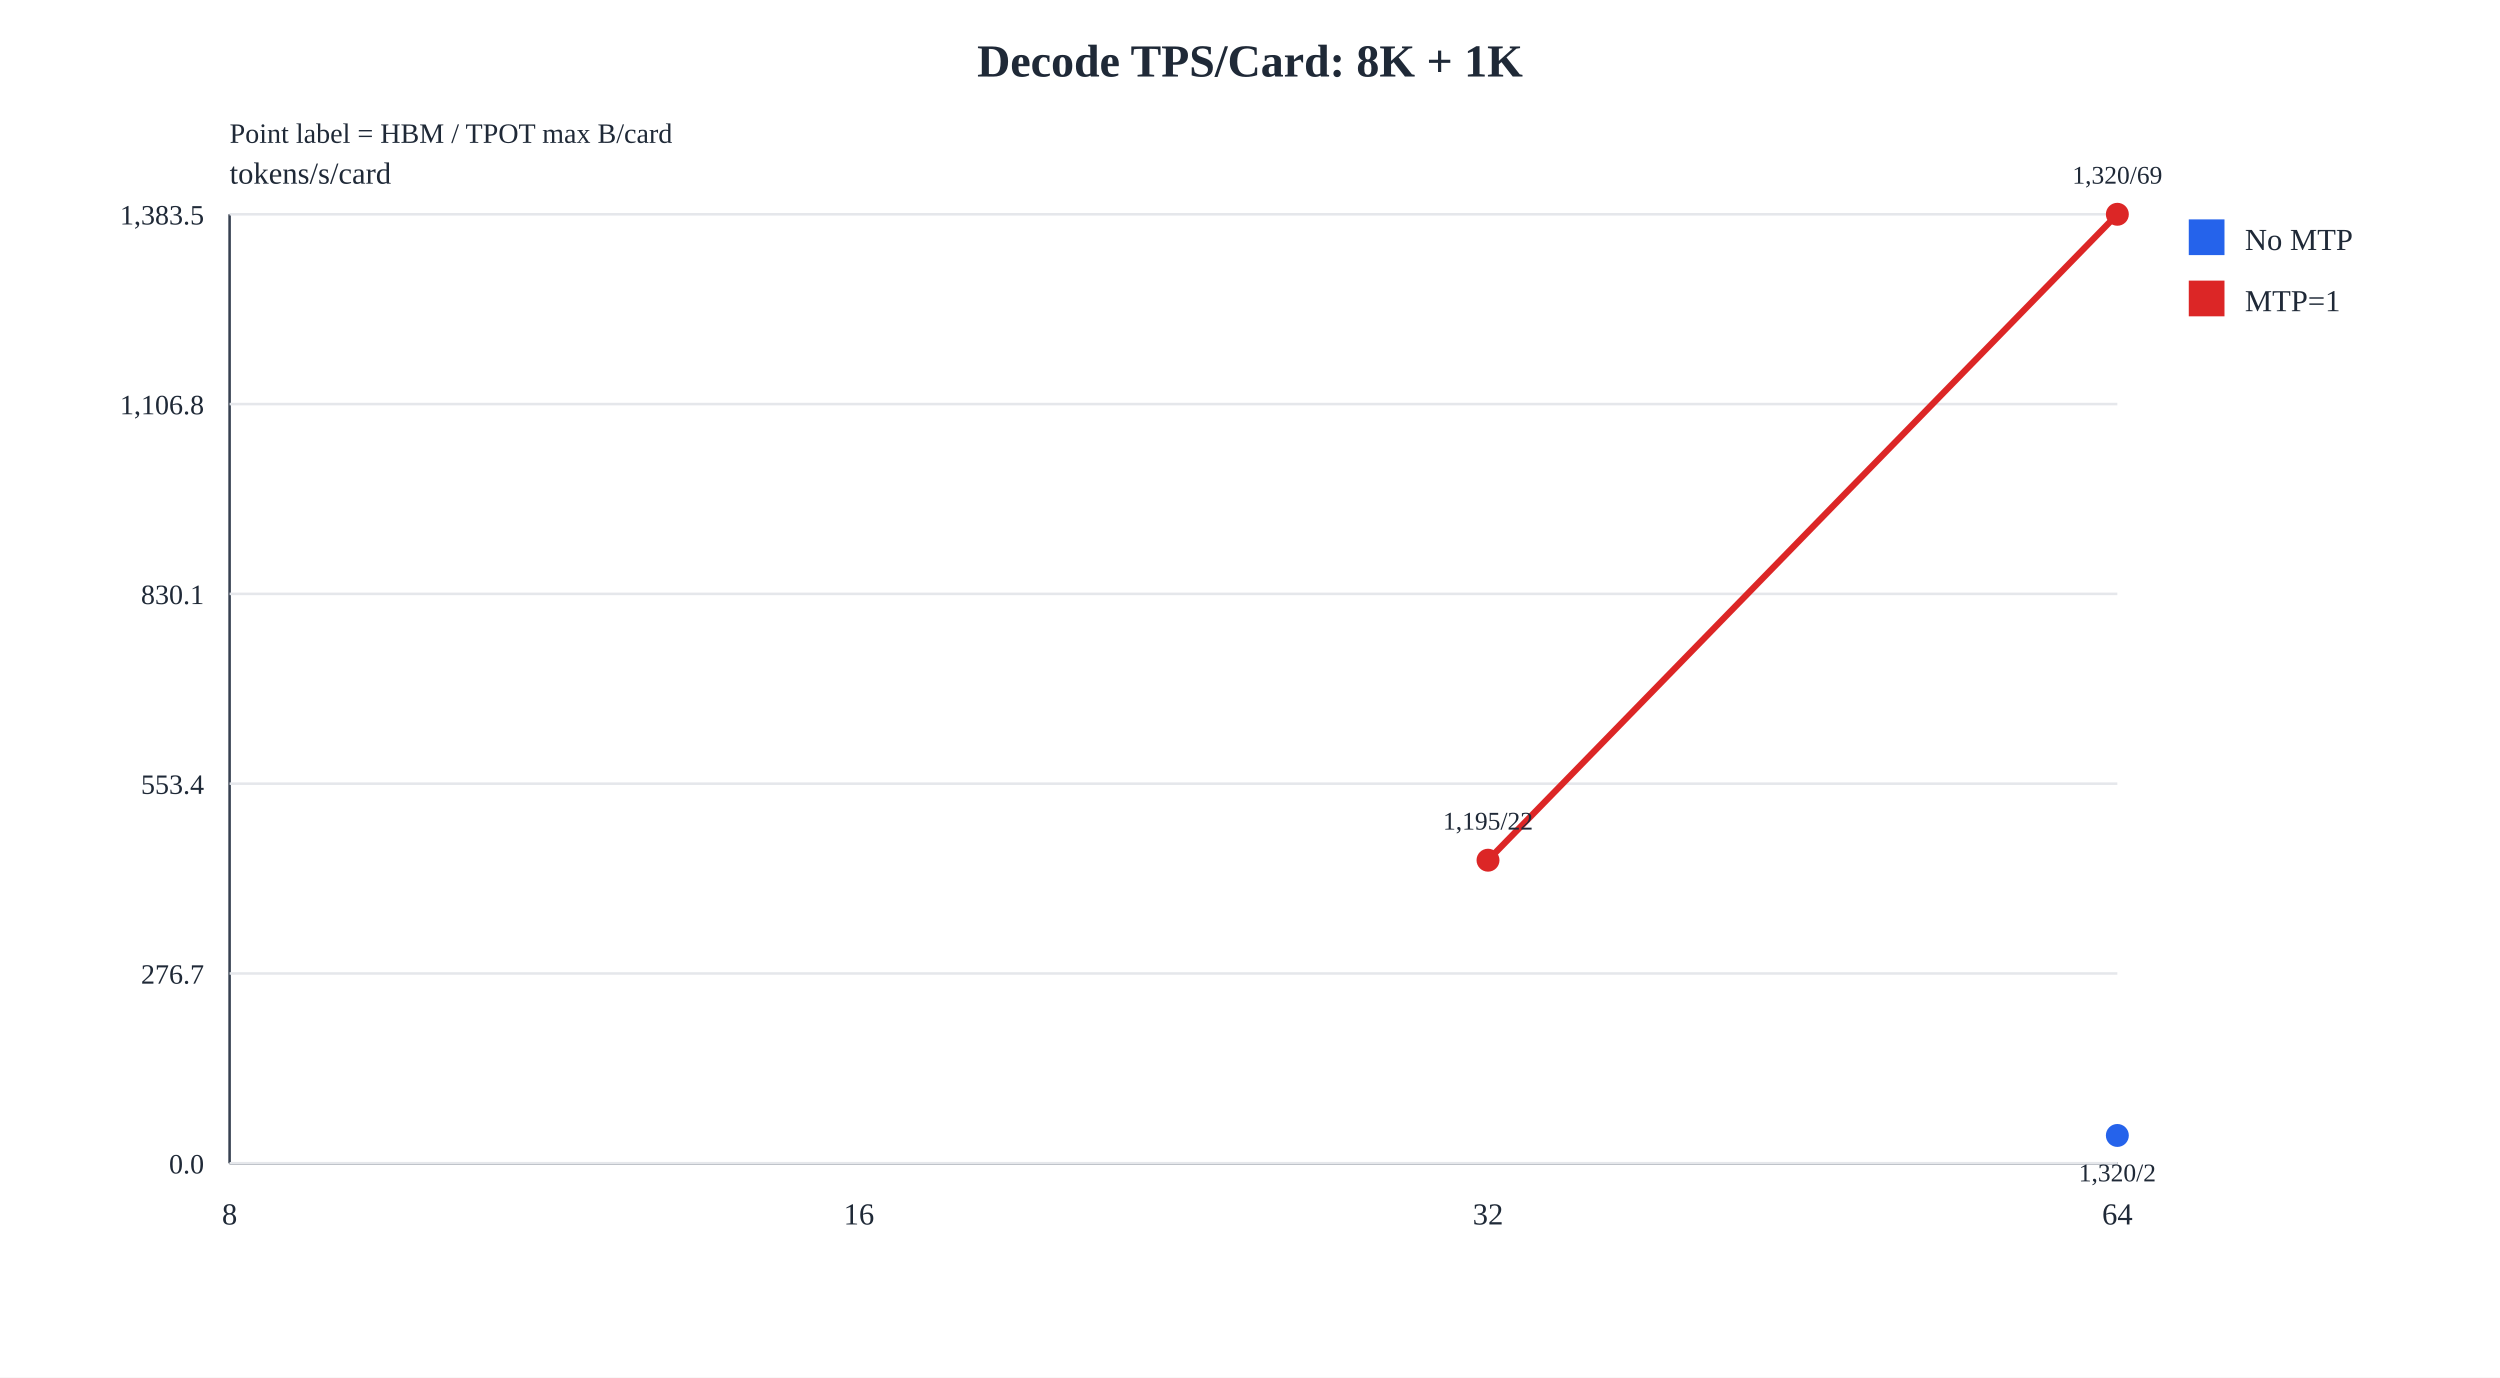
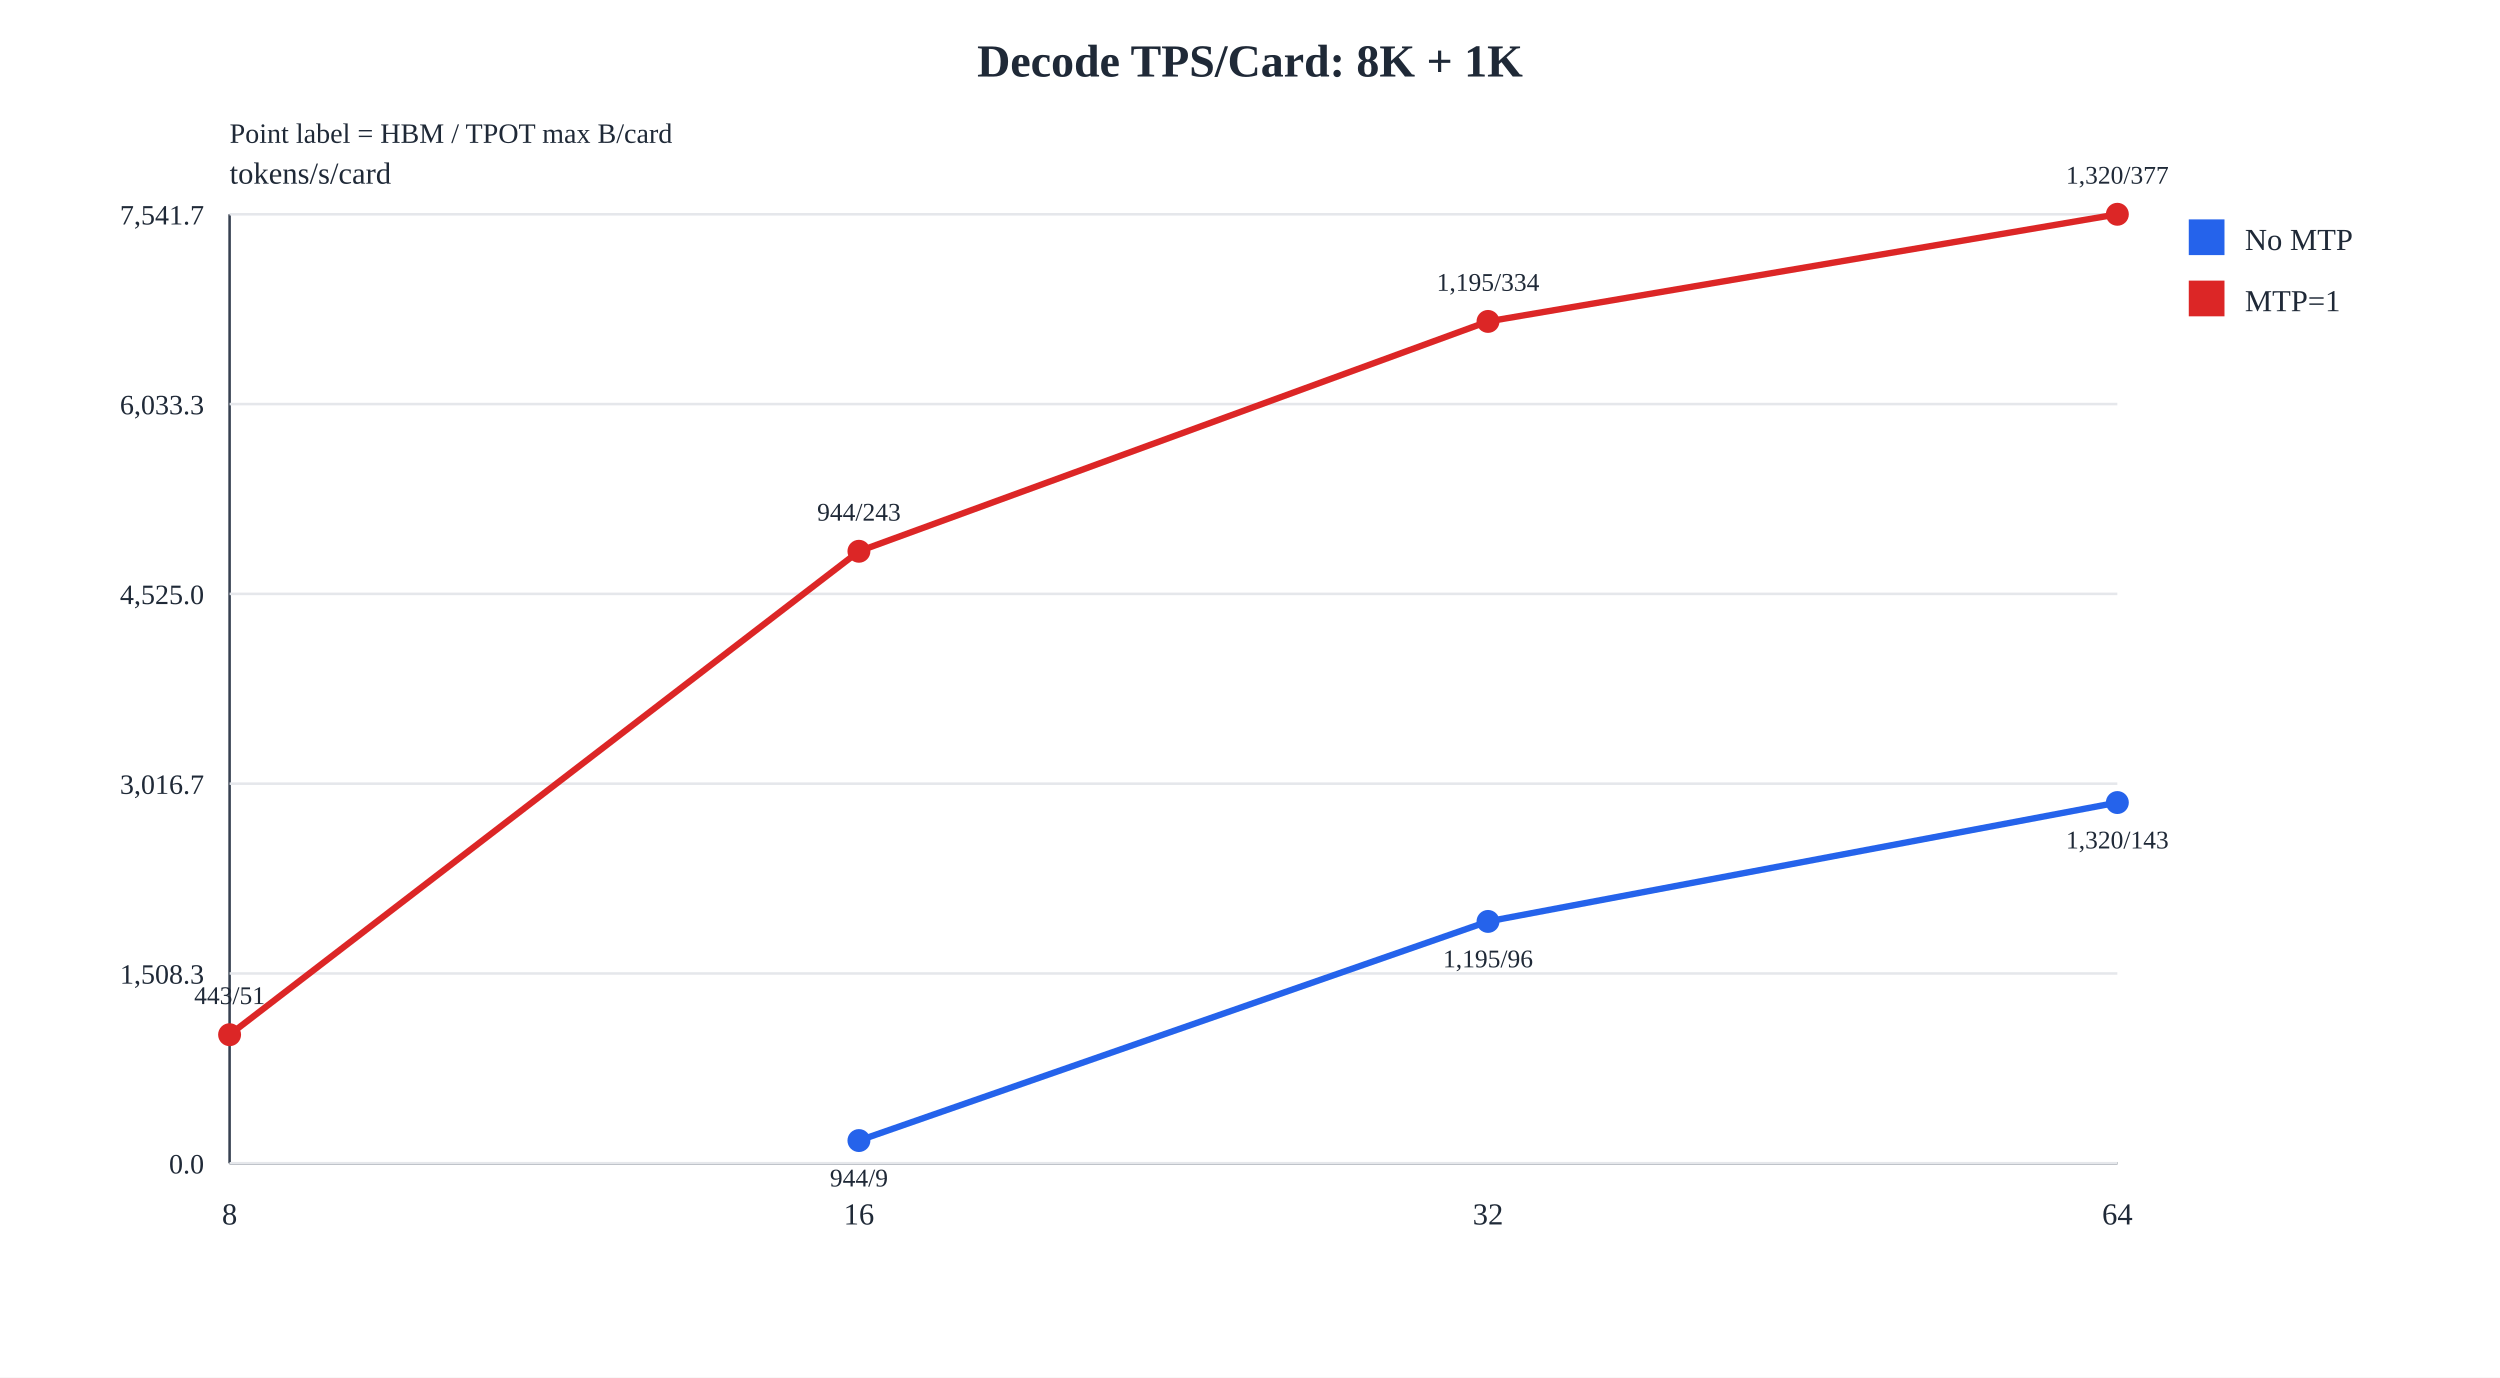
<svg xmlns="http://www.w3.org/2000/svg" width="980" height="540" viewBox="0 0 980 540">
  <rect width="100%" height="100%" fill="#ffffff" />
  <text x="490.0" y="30.0" font-size="18" font-weight="700" text-anchor="middle" fill="#1f2937">Decode TPS/Card: 8K + 1K</text>
  <text x="90.0" y="56.0" font-size="11" font-weight="400" text-anchor="start" fill="#1f2937">Point label = HBM / TPOT max B/card</text>
  <text x="90.0" y="72.0" font-size="12" font-weight="400" text-anchor="start" fill="#1f2937">tokens/s/card</text>
  <line x1="90" y1="84" x2="90" y2="456" stroke="#374151" />
  <line x1="90" y1="456" x2="830" y2="456" stroke="#374151" />
  <line x1="90" y1="456.0" x2="830" y2="456.0" stroke="#e5e7eb" />
  <text x="80.0" y="460.0" font-size="11" font-weight="400" text-anchor="end" fill="#1f2937">0.0</text>
  <line x1="90" y1="381.6" x2="830" y2="381.6" stroke="#e5e7eb" />
-   <text x="80.0" y="385.6" font-size="11" font-weight="400" text-anchor="end" fill="#1f2937">276.7</text>
+   <text x="80.0" y="385.6" font-size="11" font-weight="400" text-anchor="end" fill="#1f2937">1,508.3</text>
  <line x1="90" y1="307.2" x2="830" y2="307.2" stroke="#e5e7eb" />
-   <text x="80.0" y="311.2" font-size="11" font-weight="400" text-anchor="end" fill="#1f2937">553.4</text>
+   <text x="80.0" y="311.2" font-size="11" font-weight="400" text-anchor="end" fill="#1f2937">3,016.7</text>
  <line x1="90" y1="232.8" x2="830" y2="232.8" stroke="#e5e7eb" />
-   <text x="80.0" y="236.8" font-size="11" font-weight="400" text-anchor="end" fill="#1f2937">830.1</text>
+   <text x="80.0" y="236.8" font-size="11" font-weight="400" text-anchor="end" fill="#1f2937">4,525.0</text>
  <line x1="90" y1="158.4" x2="830" y2="158.4" stroke="#e5e7eb" />
-   <text x="80.0" y="162.4" font-size="11" font-weight="400" text-anchor="end" fill="#1f2937">1,106.8</text>
+   <text x="80.0" y="162.4" font-size="11" font-weight="400" text-anchor="end" fill="#1f2937">6,033.3</text>
  <line x1="90" y1="84.0" x2="830" y2="84.0" stroke="#e5e7eb" />
-   <text x="80.0" y="88.0" font-size="11" font-weight="400" text-anchor="end" fill="#1f2937">1,383.5</text>
+   <text x="80.0" y="88.0" font-size="11" font-weight="400" text-anchor="end" fill="#1f2937">7,541.7</text>
  <text x="90.0" y="480.0" font-size="12" font-weight="400" text-anchor="middle" fill="#1f2937">8</text>
  <text x="336.7" y="480.0" font-size="12" font-weight="400" text-anchor="middle" fill="#1f2937">16</text>
  <text x="583.3" y="480.0" font-size="12" font-weight="400" text-anchor="middle" fill="#1f2937">32</text>
  <text x="830.0" y="480.0" font-size="12" font-weight="400" text-anchor="middle" fill="#1f2937">64</text>
-   <circle cx="830.0" cy="445.1" r="4.5" fill="#2563eb" />
-   <text x="830.0" y="463.1" font-size="10" font-weight="400" text-anchor="middle" fill="#1f2937">1,320/2</text>
+   <polyline points="336.7,447.1 583.3,361.2 830.0,314.6" fill="none" stroke="#2563eb" stroke-width="2.5" />
+   <circle cx="336.7" cy="447.1" r="4.5" fill="#2563eb" />
+   <text x="336.7" y="465.1" font-size="10" font-weight="400" text-anchor="middle" fill="#1f2937">944/9</text>
+   <circle cx="583.3" cy="361.2" r="4.5" fill="#2563eb" />
+   <text x="583.3" y="379.2" font-size="10" font-weight="400" text-anchor="middle" fill="#1f2937">1,195/96</text>
+   <circle cx="830.0" cy="314.6" r="4.5" fill="#2563eb" />
+   <text x="830.0" y="332.6" font-size="10" font-weight="400" text-anchor="middle" fill="#1f2937">1,320/143</text>
  <rect x="858" y="86" width="14" height="14" fill="#2563eb" />
  <text x="880.0" y="98.0" font-size="12" font-weight="400" text-anchor="start" fill="#1f2937">No MTP</text>
-   <polyline points="583.3,337.2 830.0,84.0" fill="none" stroke="#dc2626" stroke-width="2.5" />
-   <circle cx="583.3" cy="337.2" r="4.5" fill="#dc2626" />
-   <text x="583.3" y="325.2" font-size="10" font-weight="400" text-anchor="middle" fill="#1f2937">1,195/22</text>
+   <polyline points="90.0,405.6 336.7,216.1 583.3,126.0 830.0,84.0" fill="none" stroke="#dc2626" stroke-width="2.5" />
+   <circle cx="90.0" cy="405.6" r="4.5" fill="#dc2626" />
+   <text x="90.0" y="393.6" font-size="10" font-weight="400" text-anchor="middle" fill="#1f2937">443/51</text>
+   <circle cx="336.7" cy="216.1" r="4.5" fill="#dc2626" />
+   <text x="336.7" y="204.1" font-size="10" font-weight="400" text-anchor="middle" fill="#1f2937">944/243</text>
+   <circle cx="583.3" cy="126.0" r="4.5" fill="#dc2626" />
+   <text x="583.3" y="114.0" font-size="10" font-weight="400" text-anchor="middle" fill="#1f2937">1,195/334</text>
  <circle cx="830.0" cy="84.0" r="4.5" fill="#dc2626" />
-   <text x="830.0" y="72.0" font-size="10" font-weight="400" text-anchor="middle" fill="#1f2937">1,320/69</text>
+   <text x="830.0" y="72.0" font-size="10" font-weight="400" text-anchor="middle" fill="#1f2937">1,320/377</text>
  <rect x="858" y="110" width="14" height="14" fill="#dc2626" />
  <text x="880.0" y="122.0" font-size="12" font-weight="400" text-anchor="start" fill="#1f2937">MTP=1</text>
</svg>
